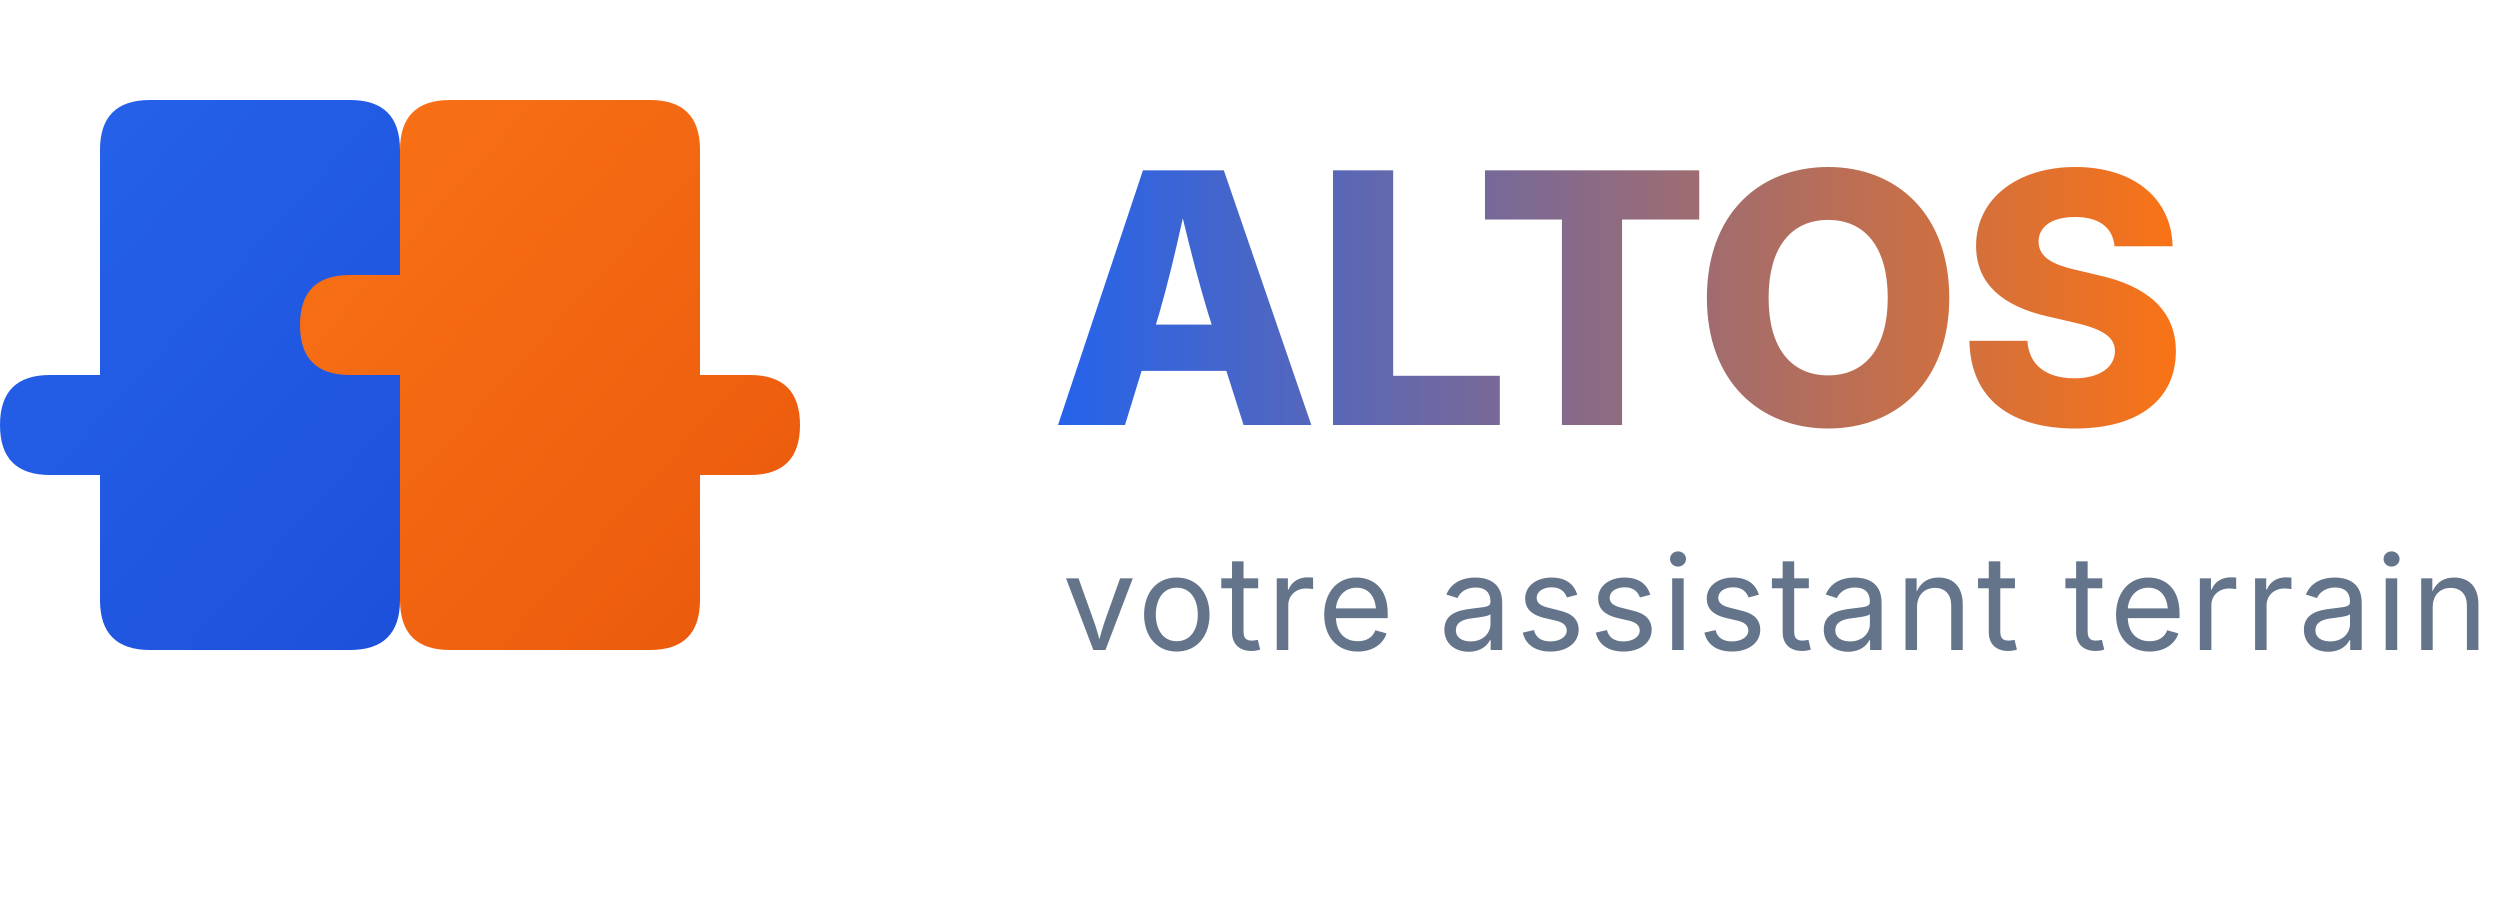
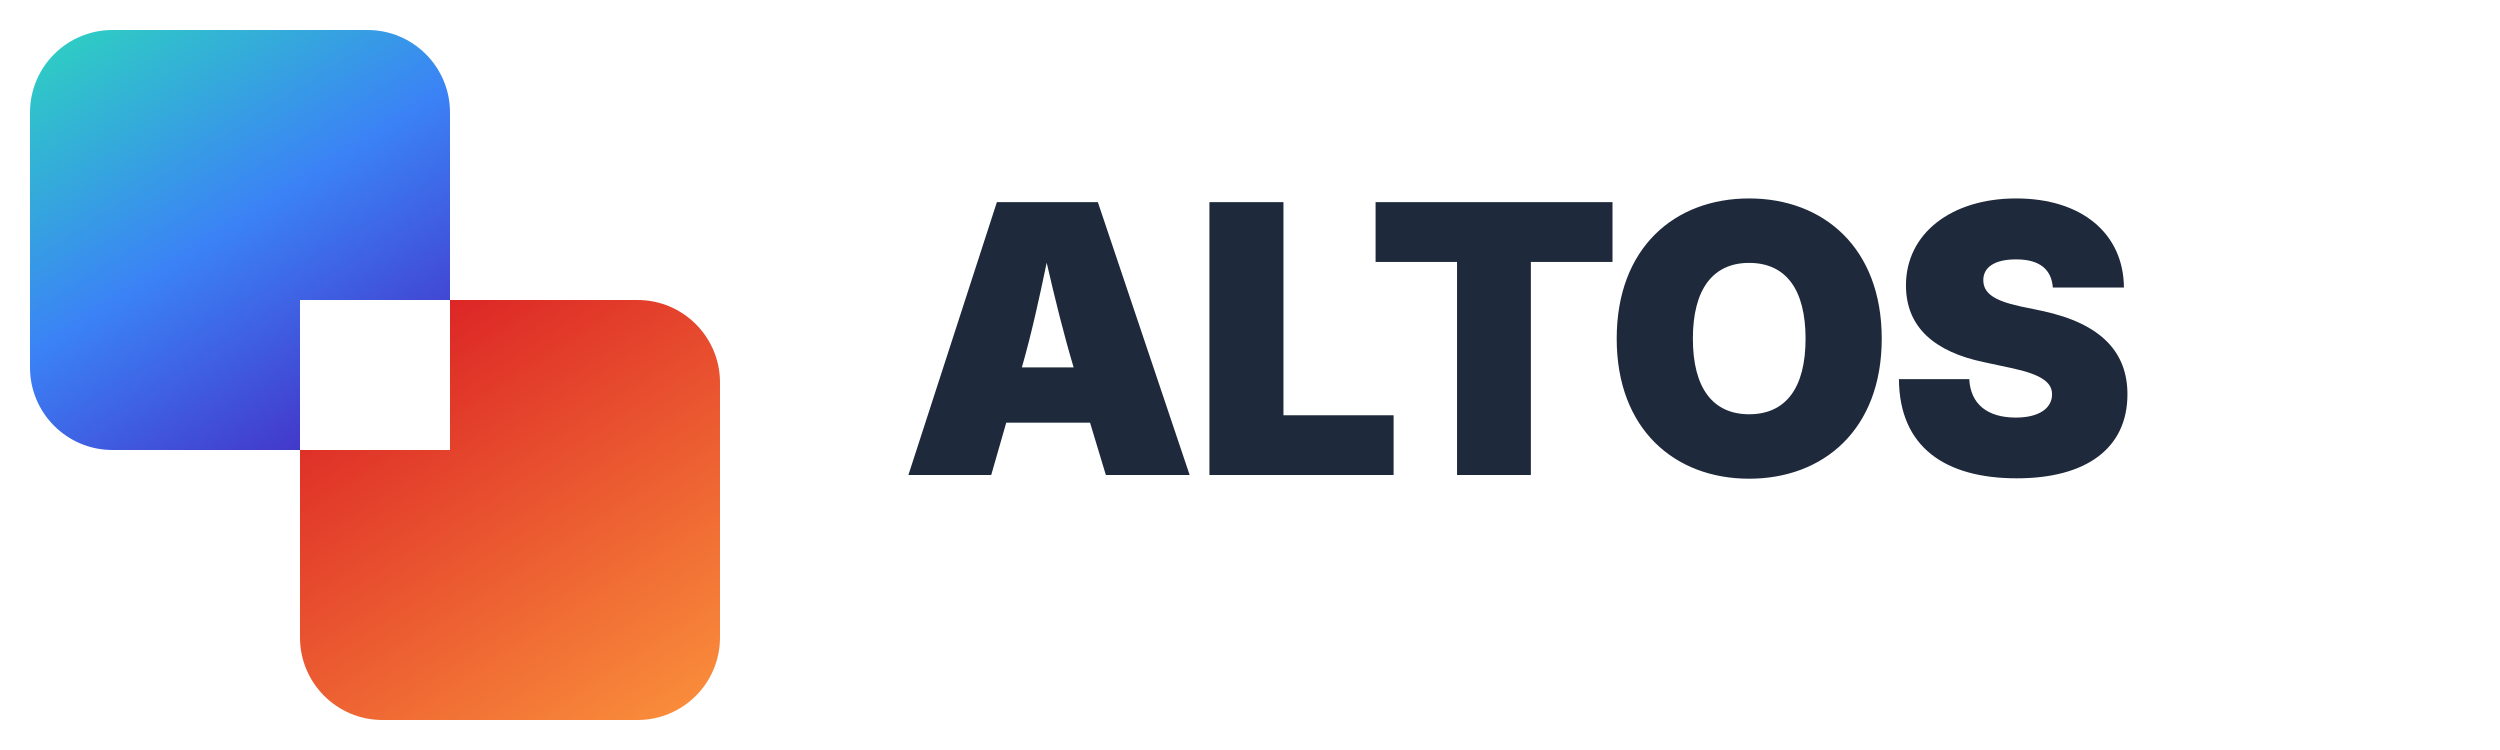
- <svg xmlns="http://www.w3.org/2000/svg" viewBox="0 0 200 72" fill="none">
+ <svg xmlns="http://www.w3.org/2000/svg" viewBox="0 0 200 60" fill="none">
  <defs>
-     <linearGradient id="blueGrad" x1="0" y1="0" x2="1" y2="1" gradientUnits="objectBoundingBox">
-       <stop offset="0%" stop-color="#2563eb" />
-       <stop offset="100%" stop-color="#1d4ed8" />
+     <linearGradient id="lg1" x1="2.4" y1="2.4" x2="24" y2="36" gradientUnits="userSpaceOnUse">
+       <stop offset="0%" stop-color="#2DD4BF" />
+       <stop offset="55%" stop-color="#3B82F6" />
+       <stop offset="100%" stop-color="#4338CA" />
    </linearGradient>
-     <linearGradient id="orangeGrad" x1="0" y1="0" x2="1" y2="1" gradientUnits="objectBoundingBox">
-       <stop offset="0%" stop-color="#f97316" />
-       <stop offset="100%" stop-color="#ea580c" />
+     <linearGradient id="lg2" x1="57.6" y1="57.6" x2="36" y2="24" gradientUnits="userSpaceOnUse">
+       <stop offset="0%" stop-color="#FB923C" />
+       <stop offset="100%" stop-color="#DC2626" />
    </linearGradient>
-     <linearGradient id="brandGrad" x1="0" y1="0" x2="1" y2="0" gradientUnits="objectBoundingBox">
-       <stop offset="0%" stop-color="#2563eb" />
-       <stop offset="100%" stop-color="#f97316" />
-     </linearGradient>
+     <clipPath id="lc1">
+       <polygon points="2.4,2.4 36,2.4 36,24 24,24 24,36 2.4,36" />
+     </clipPath>
+     <clipPath id="lc2">
+       <polygon points="57.6,57.6 24,57.6 24,36 36,36 36,24 57.6,24" />
+     </clipPath>
  </defs>
-   <g transform="translate(4, 8)">
-     <path d="       M4,4 Q4,0 8,0 L24,0 Q28,0 28,4       L28,14       Q28,14 32,14 Q36,14 36,18 Q36,22 32,22 Q28,22 28,22       L28,40 Q28,44 24,44 L8,44 Q4,44 4,40       L4,30       Q4,30 0,30 Q-4,30 -4,26 Q-4,22 0,22 Q4,22 4,22       Z" fill="url(#blueGrad)" />
-   </g>
-   <g transform="translate(32, 8)">
-     <path d="       M4,0 L20,0 Q24,0 24,4       L24,22       Q24,22 28,22 Q32,22 32,26 Q32,30 28,30 Q24,30 24,30       L24,40 Q24,44 20,44 L4,44 Q0,44 0,40       L0,22       Q0,22 -4,22 Q-8,22 -8,18 Q-8,14 -4,14 Q0,14 0,14       L0,4 Q0,0 4,0 Z" fill="url(#orangeGrad)" />
-   </g>
-   <text x="84" y="34" font-family="'Inter', 'Helvetica Neue', Arial, sans-serif" font-weight="800" font-size="28" fill="url(#brandGrad)" letter-spacing="-0.5">ALTOS</text>
-   <text x="85" y="52" font-family="'Inter', 'Helvetica Neue', Arial, sans-serif" font-weight="400" font-size="10.5" fill="#64748B" letter-spacing="0.3">votre assistant terrain</text>
+   <rect x="2.4" y="2.4" width="33.6" height="33.6" rx="6.6" fill="url(#lg1)" clip-path="url(#lc1)" />
+   <rect x="24" y="24" width="33.6" height="33.6" rx="6.6" fill="url(#lg2)" clip-path="url(#lc2)" />
+   <text x="72" y="38" font-family="'Inter','Helvetica Neue',Arial,sans-serif" font-weight="900" font-size="30" letter-spacing="-0.5" fill="#1E293B">ALTOS</text>
</svg>
